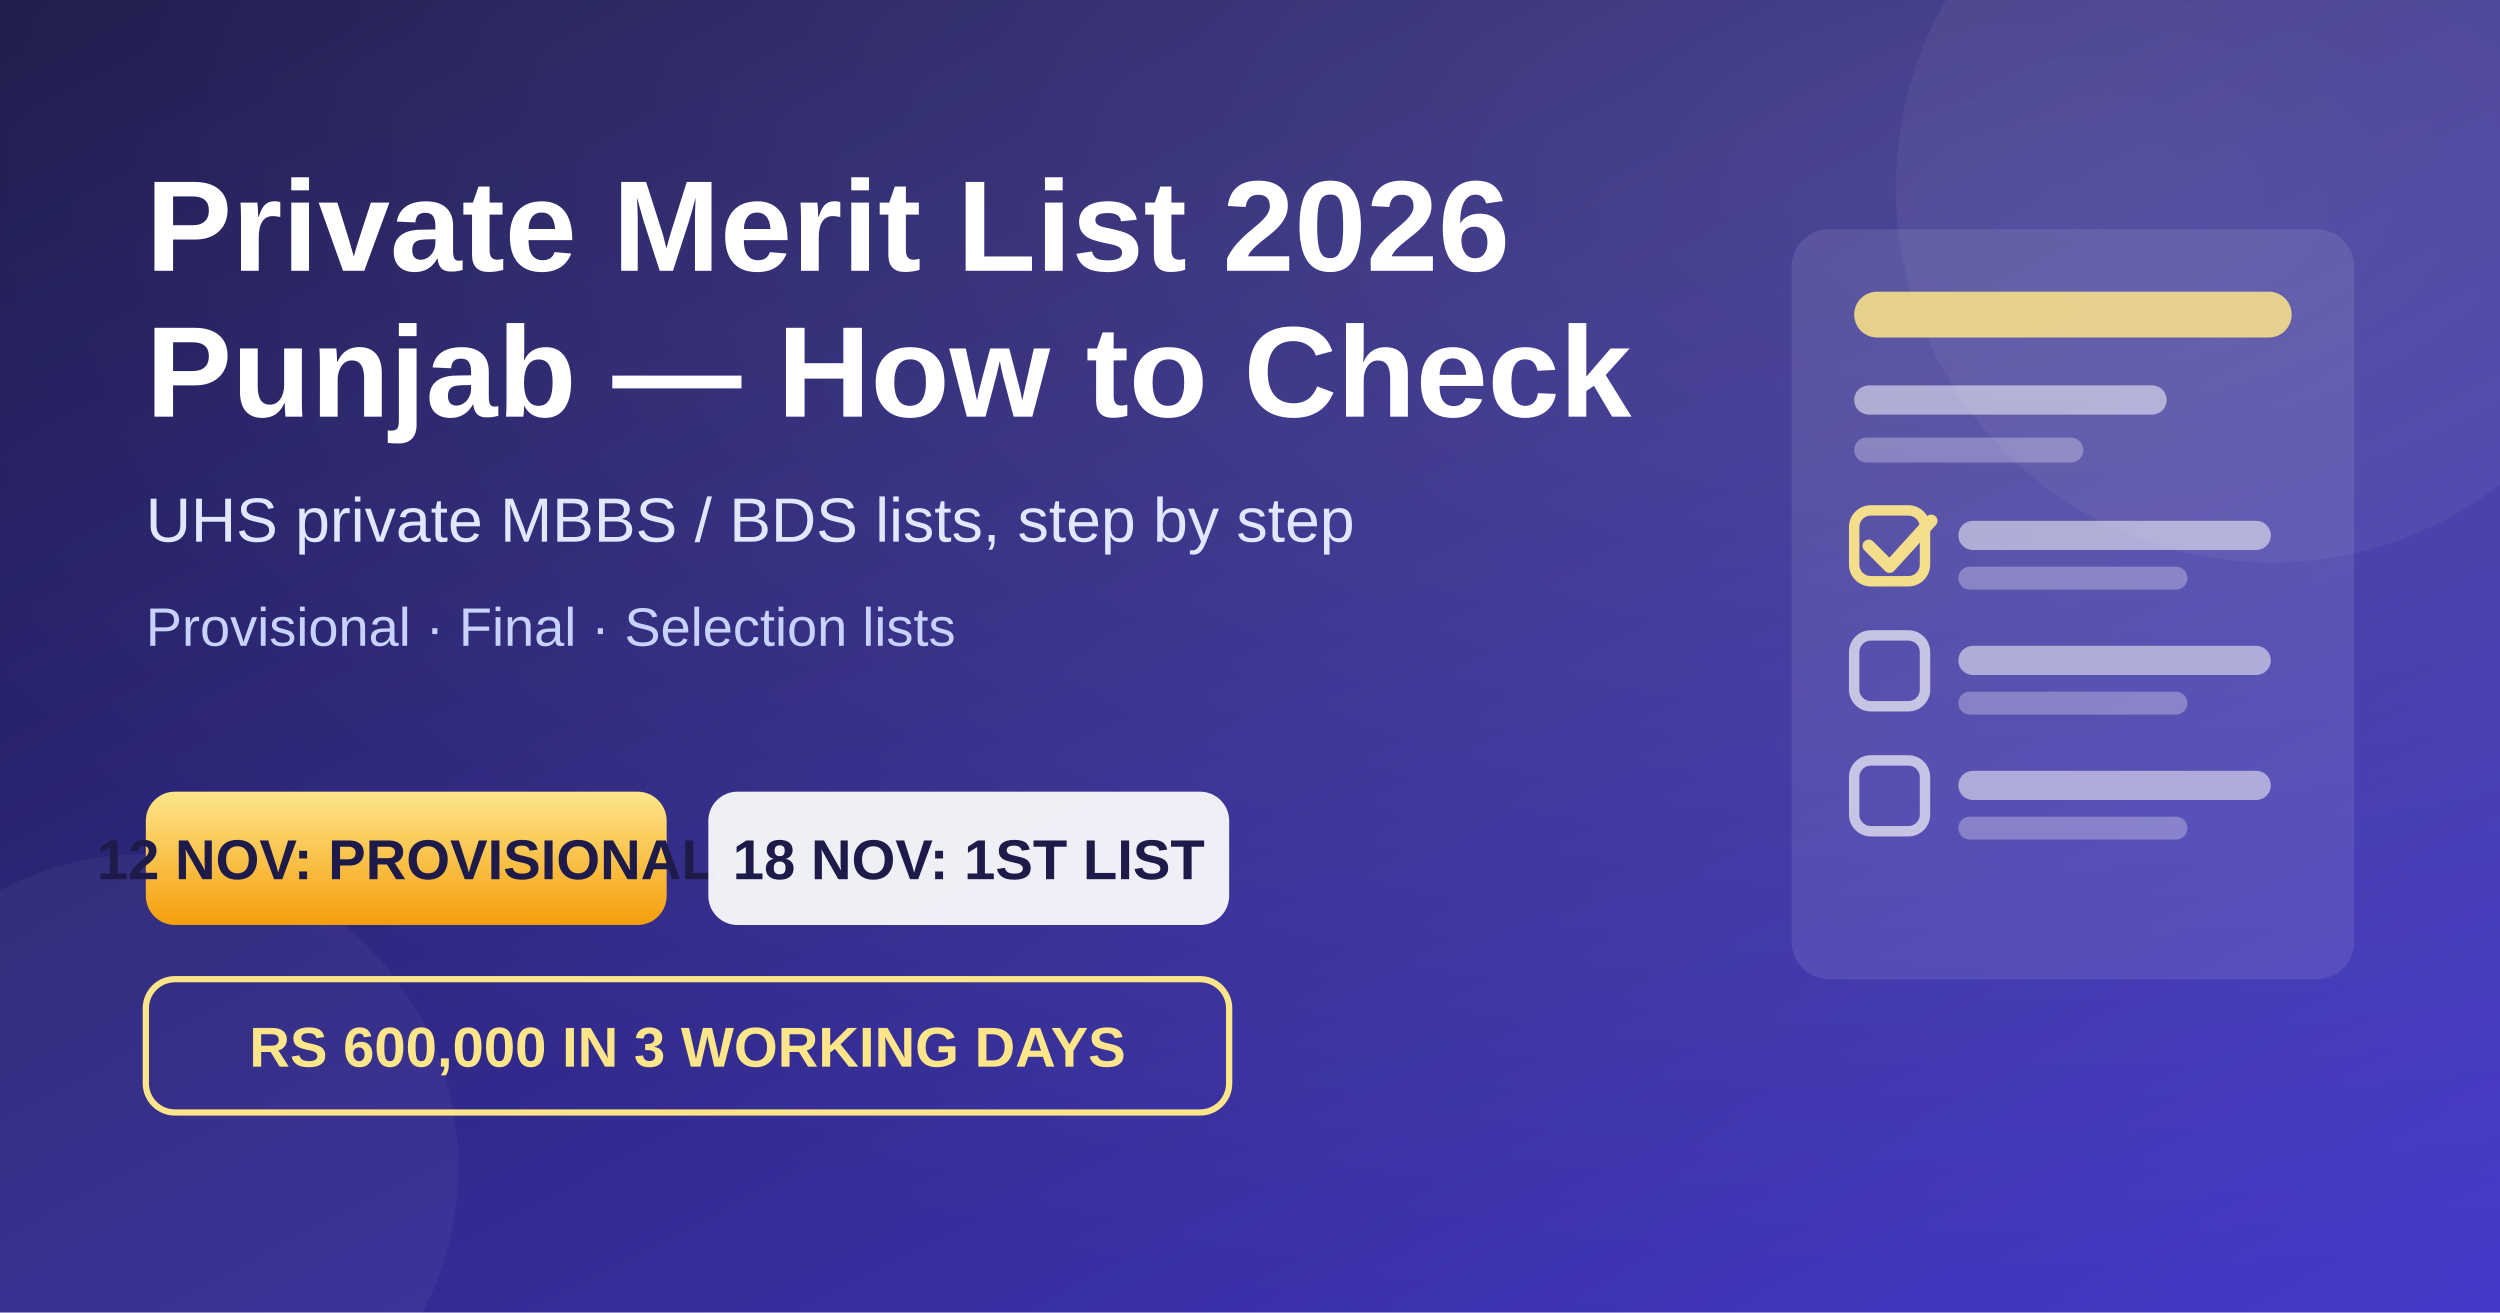
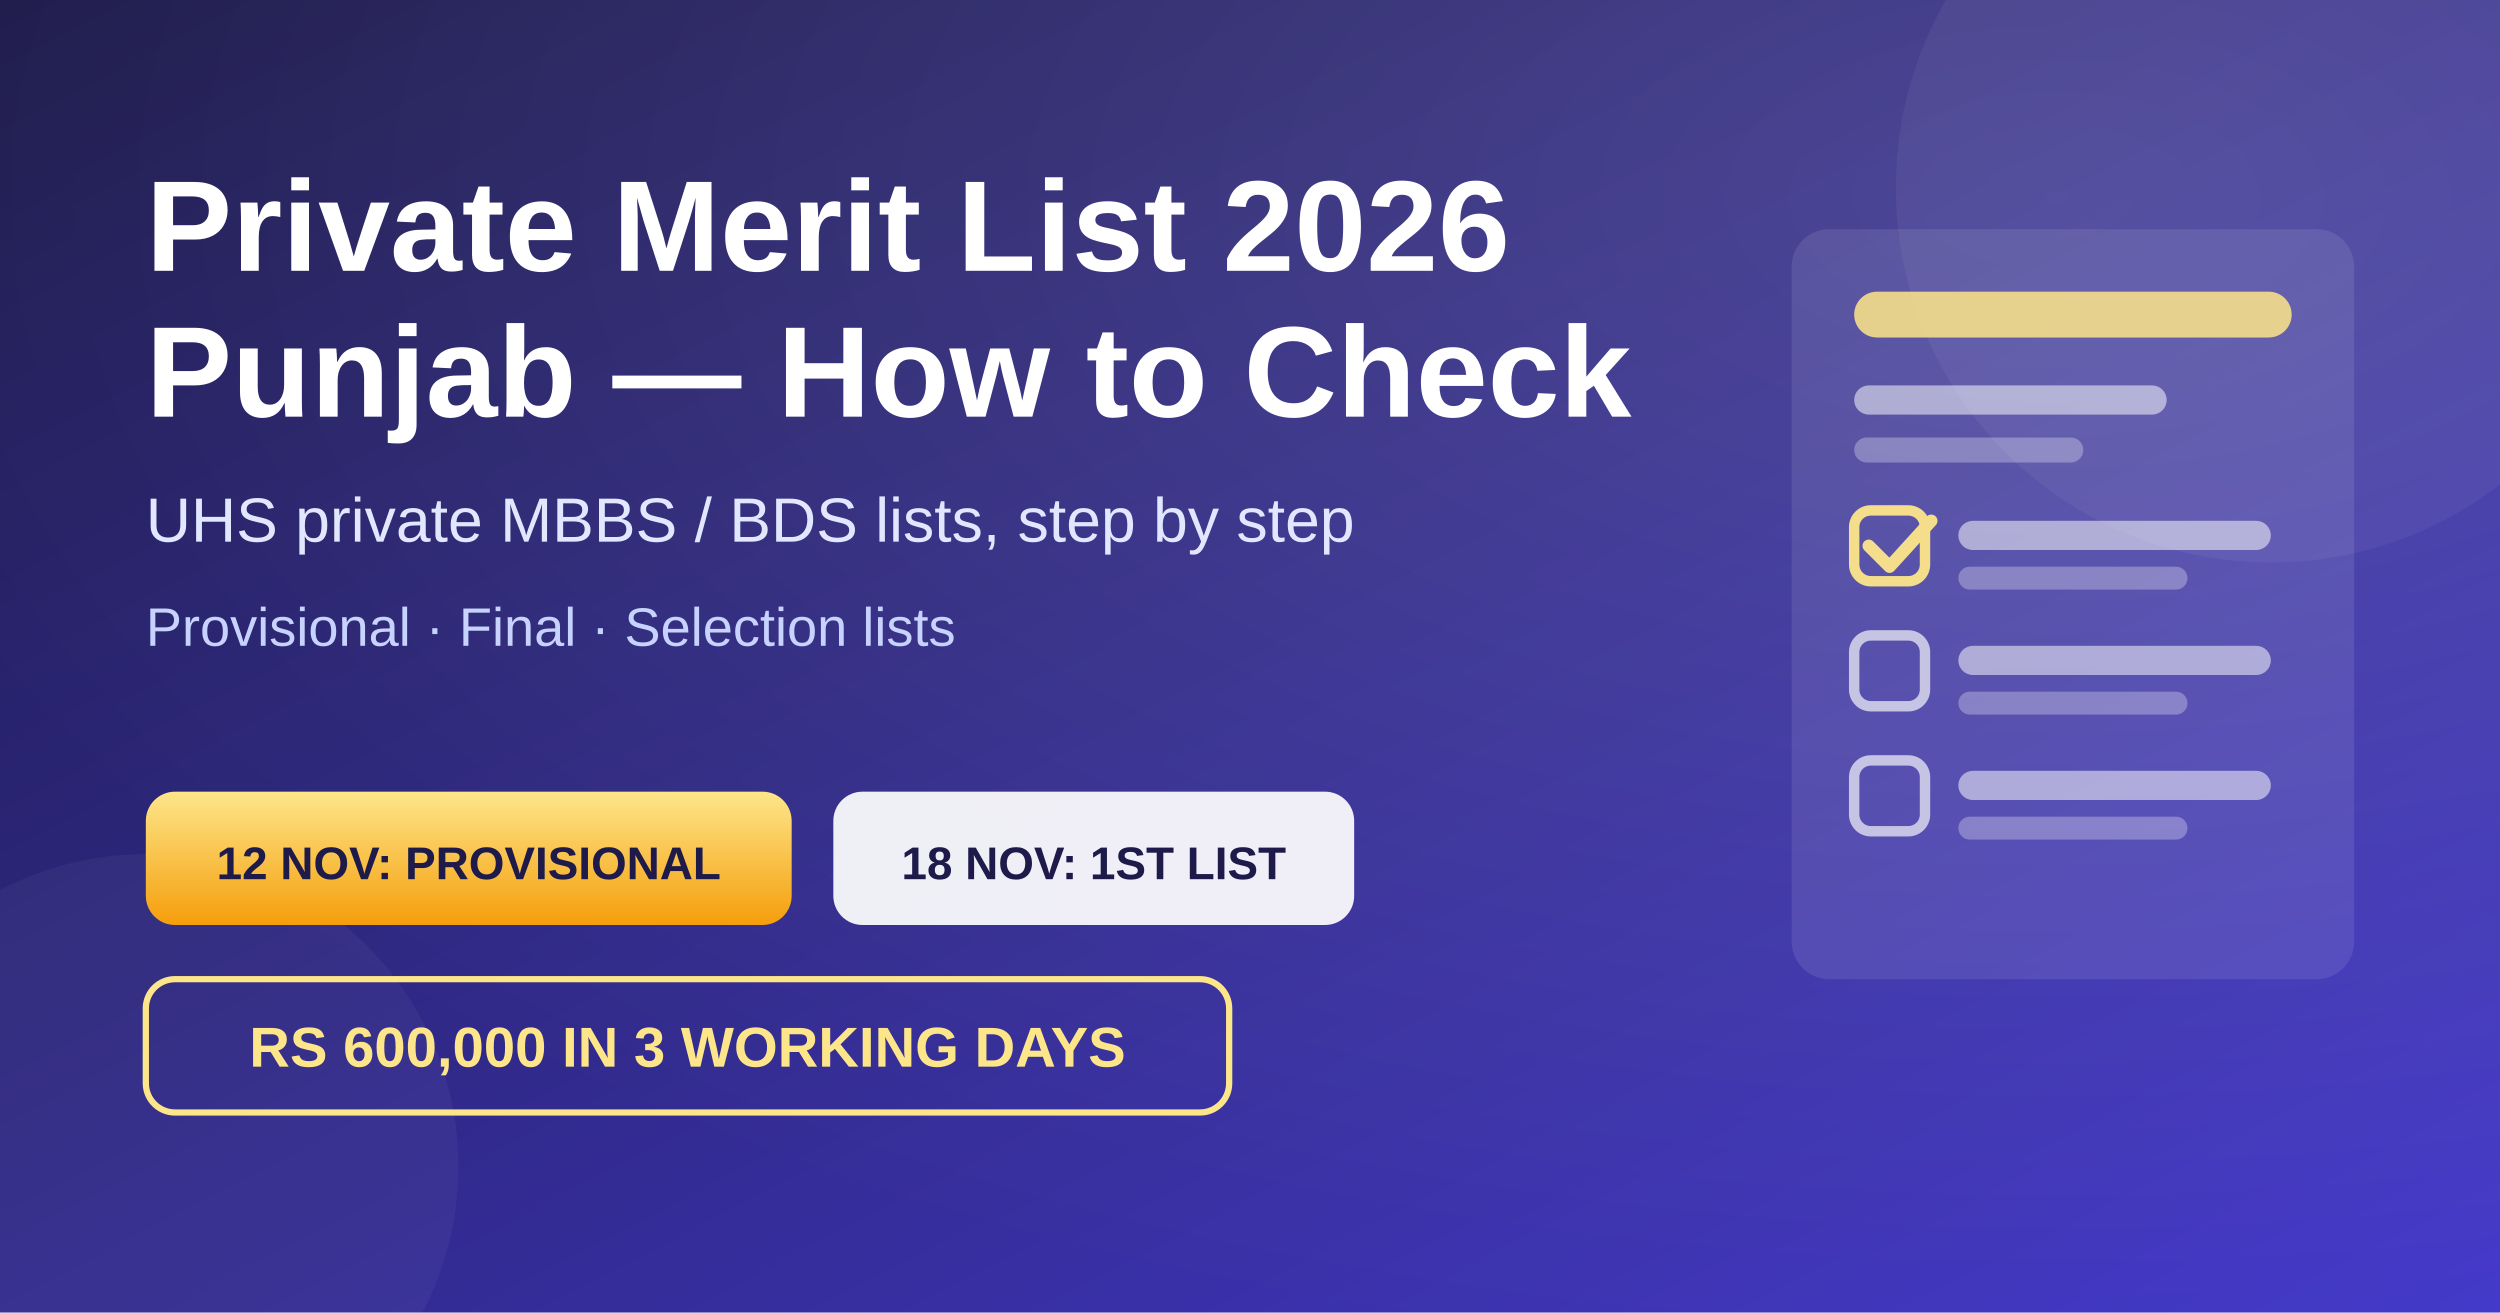
<svg xmlns="http://www.w3.org/2000/svg" width="1200" height="630" viewBox="0 0 1200 630">
  <defs>
    <linearGradient id="bg" x1="0" y1="0" x2="1" y2="1">
      <stop offset="0" stop-color="#1e1b4b" />
      <stop offset="1" stop-color="#4338ca" />
    </linearGradient>
    <radialGradient id="glow" cx="0.82" cy="0.15" r="0.9">
      <stop offset="0" stop-color="#ffffff" stop-opacity="0.14" />
      <stop offset="1" stop-color="#ffffff" stop-opacity="0" />
    </radialGradient>
    <linearGradient id="badge" x1="0" y1="0" x2="0" y2="1">
      <stop offset="0" stop-color="#fde68a" />
      <stop offset="1" stop-color="#f59e0b" />
    </linearGradient>
  </defs>
  <rect width="1200" height="630" fill="url(#bg)" />
  <rect width="1200" height="630" fill="url(#glow)" />
  <circle cx="1090" cy="90" r="180" fill="#ffffff" opacity="0.05" />
  <circle cx="70" cy="560" r="150" fill="#ffffff" opacity="0.04" />
  <g opacity="0.95">
    <rect x="860" y="110" width="270" height="360" rx="18" fill="#ffffff" opacity="0.10" />
    <rect x="890" y="140" width="210" height="22" rx="11" fill="#fde68a" opacity="0.9" />
    <rect x="890" y="185" width="150" height="14" rx="7" fill="#ffffff" opacity="0.55" />
    <rect x="890" y="210" width="110" height="12" rx="6" fill="#ffffff" opacity="0.30" />
    <rect x="890" y="245" width="34" height="34" rx="8" fill="none" stroke="#fde68a" stroke-width="5" />
    <path d="M897 262 l10 10 20 -22" fill="none" stroke="#fde68a" stroke-width="6" stroke-linecap="round" stroke-linejoin="round" />
    <rect x="940" y="250" width="150" height="14" rx="7" fill="#ffffff" opacity="0.55" />
    <rect x="940" y="272" width="110" height="11" rx="5.5" fill="#ffffff" opacity="0.30" />
    <rect x="890" y="305" width="34" height="34" rx="8" fill="none" stroke="#ffffff" stroke-width="5" opacity="0.7" />
    <rect x="940" y="310" width="150" height="14" rx="7" fill="#ffffff" opacity="0.55" />
    <rect x="940" y="332" width="110" height="11" rx="5.5" fill="#ffffff" opacity="0.30" />
    <rect x="890" y="365" width="34" height="34" rx="8" fill="none" stroke="#ffffff" stroke-width="5" opacity="0.7" />
    <rect x="940" y="370" width="150" height="14" rx="7" fill="#ffffff" opacity="0.55" />
    <rect x="940" y="392" width="110" height="11" rx="5.5" fill="#ffffff" opacity="0.30" />
  </g>
  <g font-family="Arial, Helvetica, sans-serif">
    <text x="70" y="130" font-size="62" font-weight="bold" fill="#ffffff">Private Merit List 2026</text>
    <text x="70" y="200" font-size="62" font-weight="bold" fill="#ffffff">Punjab — How to Check</text>
    <text x="70" y="260" font-size="30" fill="#e0e7ff">UHS private MBBS / BDS lists, step by step</text>
    <text x="70" y="310" font-size="26" fill="#c7d2fe">Provisional · Final · Selection lists</text>
  </g>
  <g font-family="Arial, Helvetica, sans-serif" font-weight="bold">
-     <rect x="70" y="380" width="250" height="64" rx="14" fill="url(#badge)" />
-     <text x="195" y="422" text-anchor="middle" font-size="27" fill="#1e1b4b">12 NOV: PROVISIONAL</text>
-     <rect x="340" y="380" width="250" height="64" rx="14" fill="#ffffff" opacity="0.92" />
-     <text x="465" y="422" text-anchor="middle" font-size="27" fill="#1e1b4b">18 NOV: 1ST LIST</text>
+     <rect x="70" y="380" width="310" height="64" rx="14" fill="url(#badge)" />
+     <text x="225" y="422" text-anchor="middle" font-size="22" fill="#1e1b4b">12 NOV: PROVISIONAL</text>
+     <rect x="400" y="380" width="250" height="64" rx="14" fill="#ffffff" opacity="0.92" />
+     <text x="525" y="422" text-anchor="middle" font-size="22" fill="#1e1b4b">18 NOV: 1ST LIST</text>
    <rect x="70" y="470" width="520" height="64" rx="14" fill="none" stroke="#fde68a" stroke-width="3" />
    <text x="330" y="512" text-anchor="middle" font-size="27" fill="#fde68a">RS 600,000 IN 3 WORKING DAYS</text>
  </g>
</svg>
